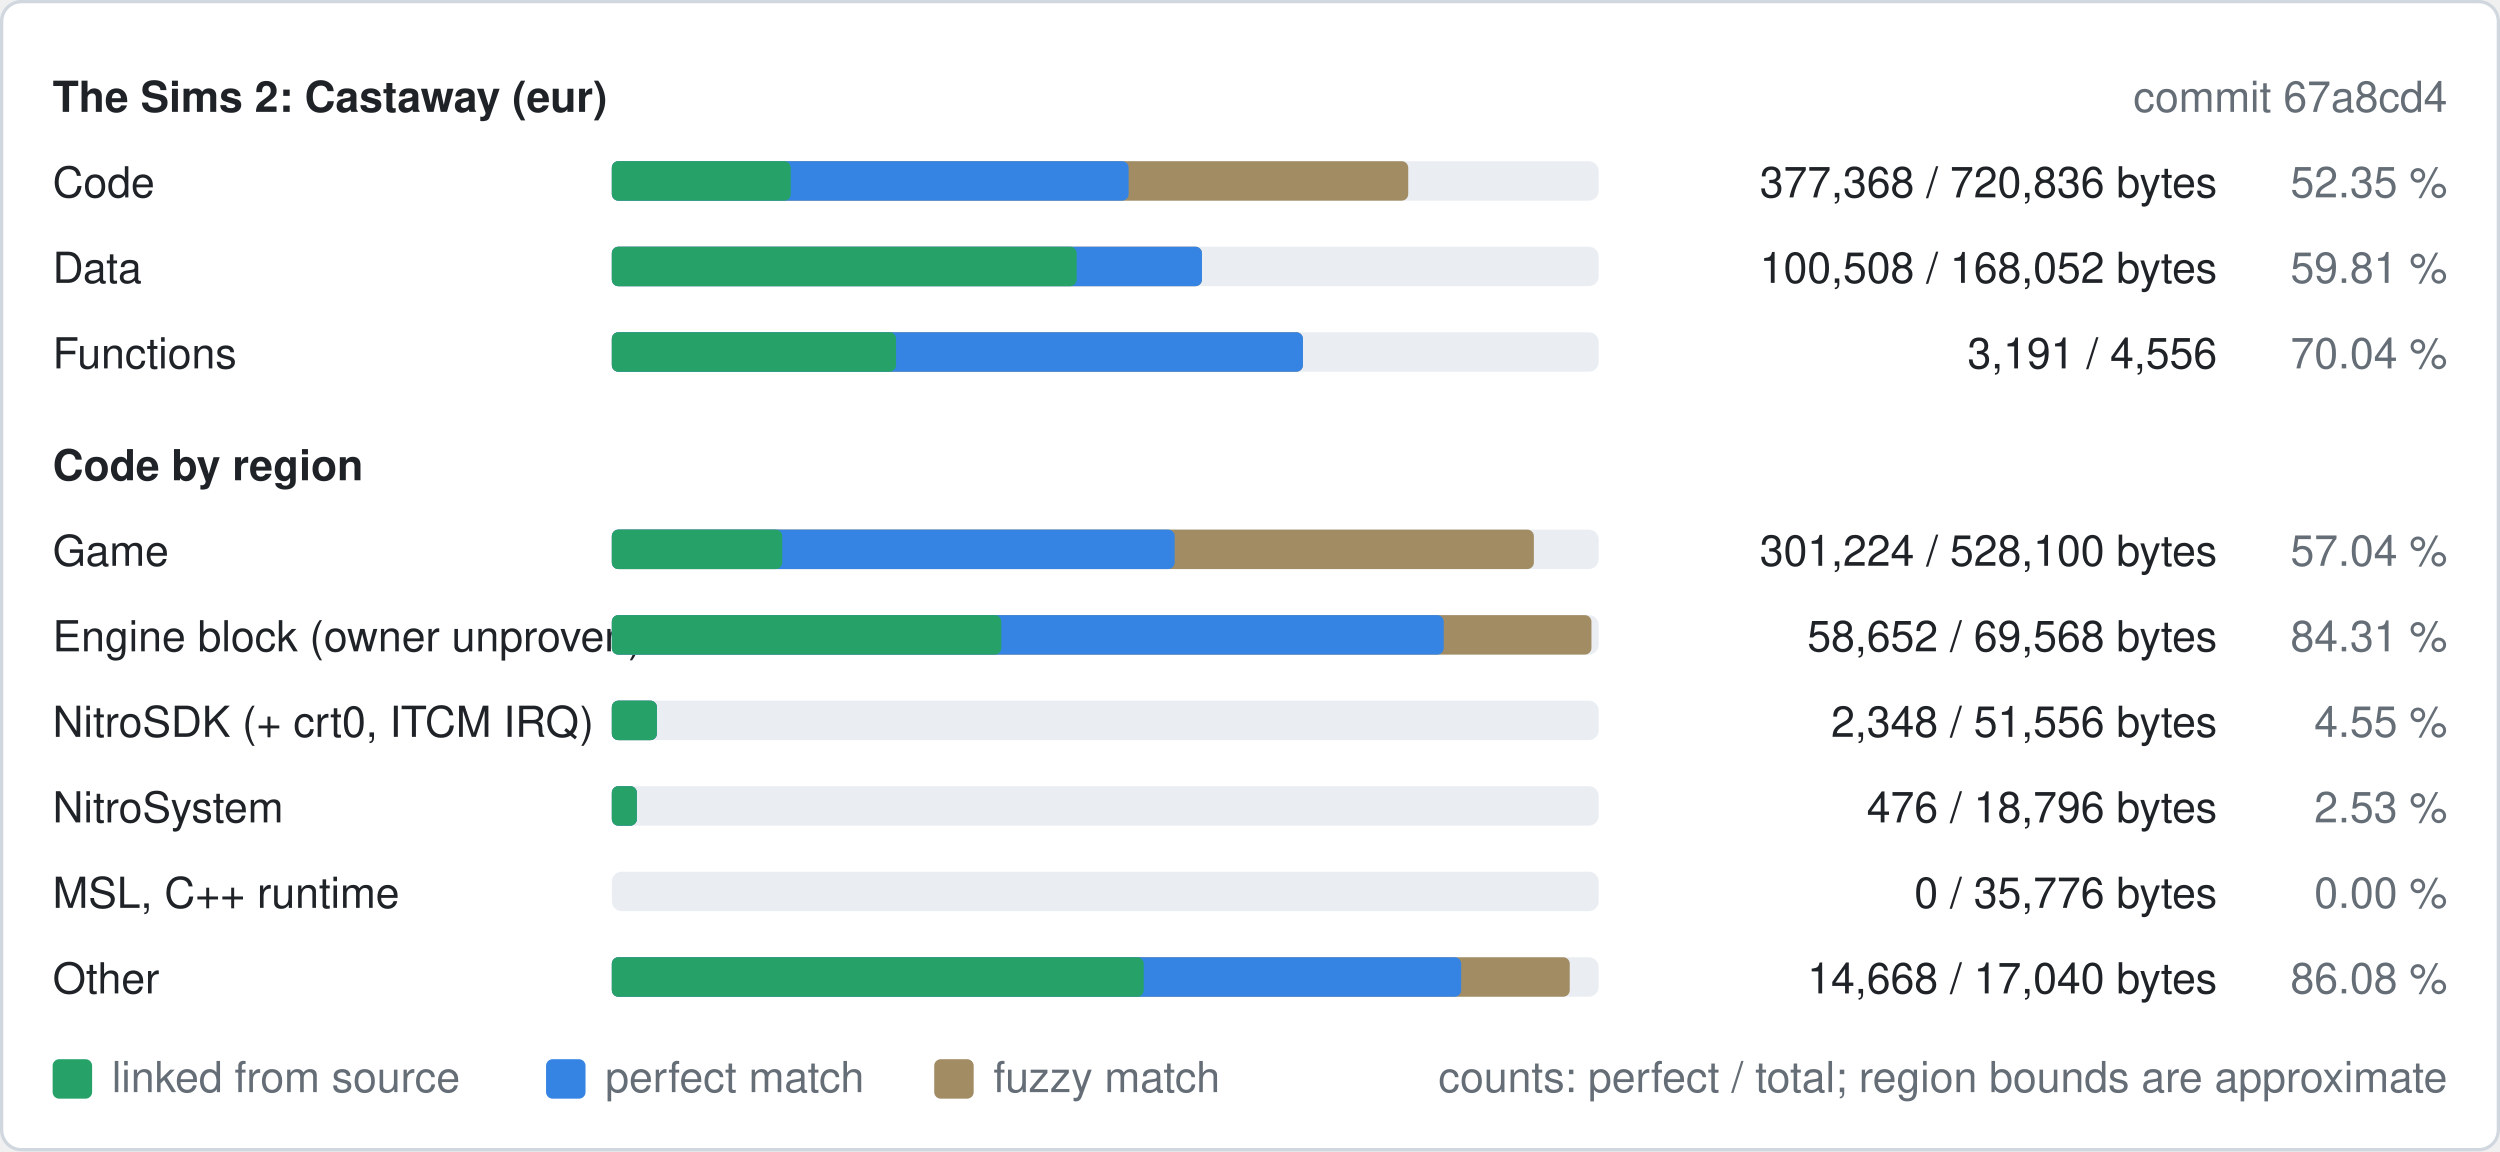
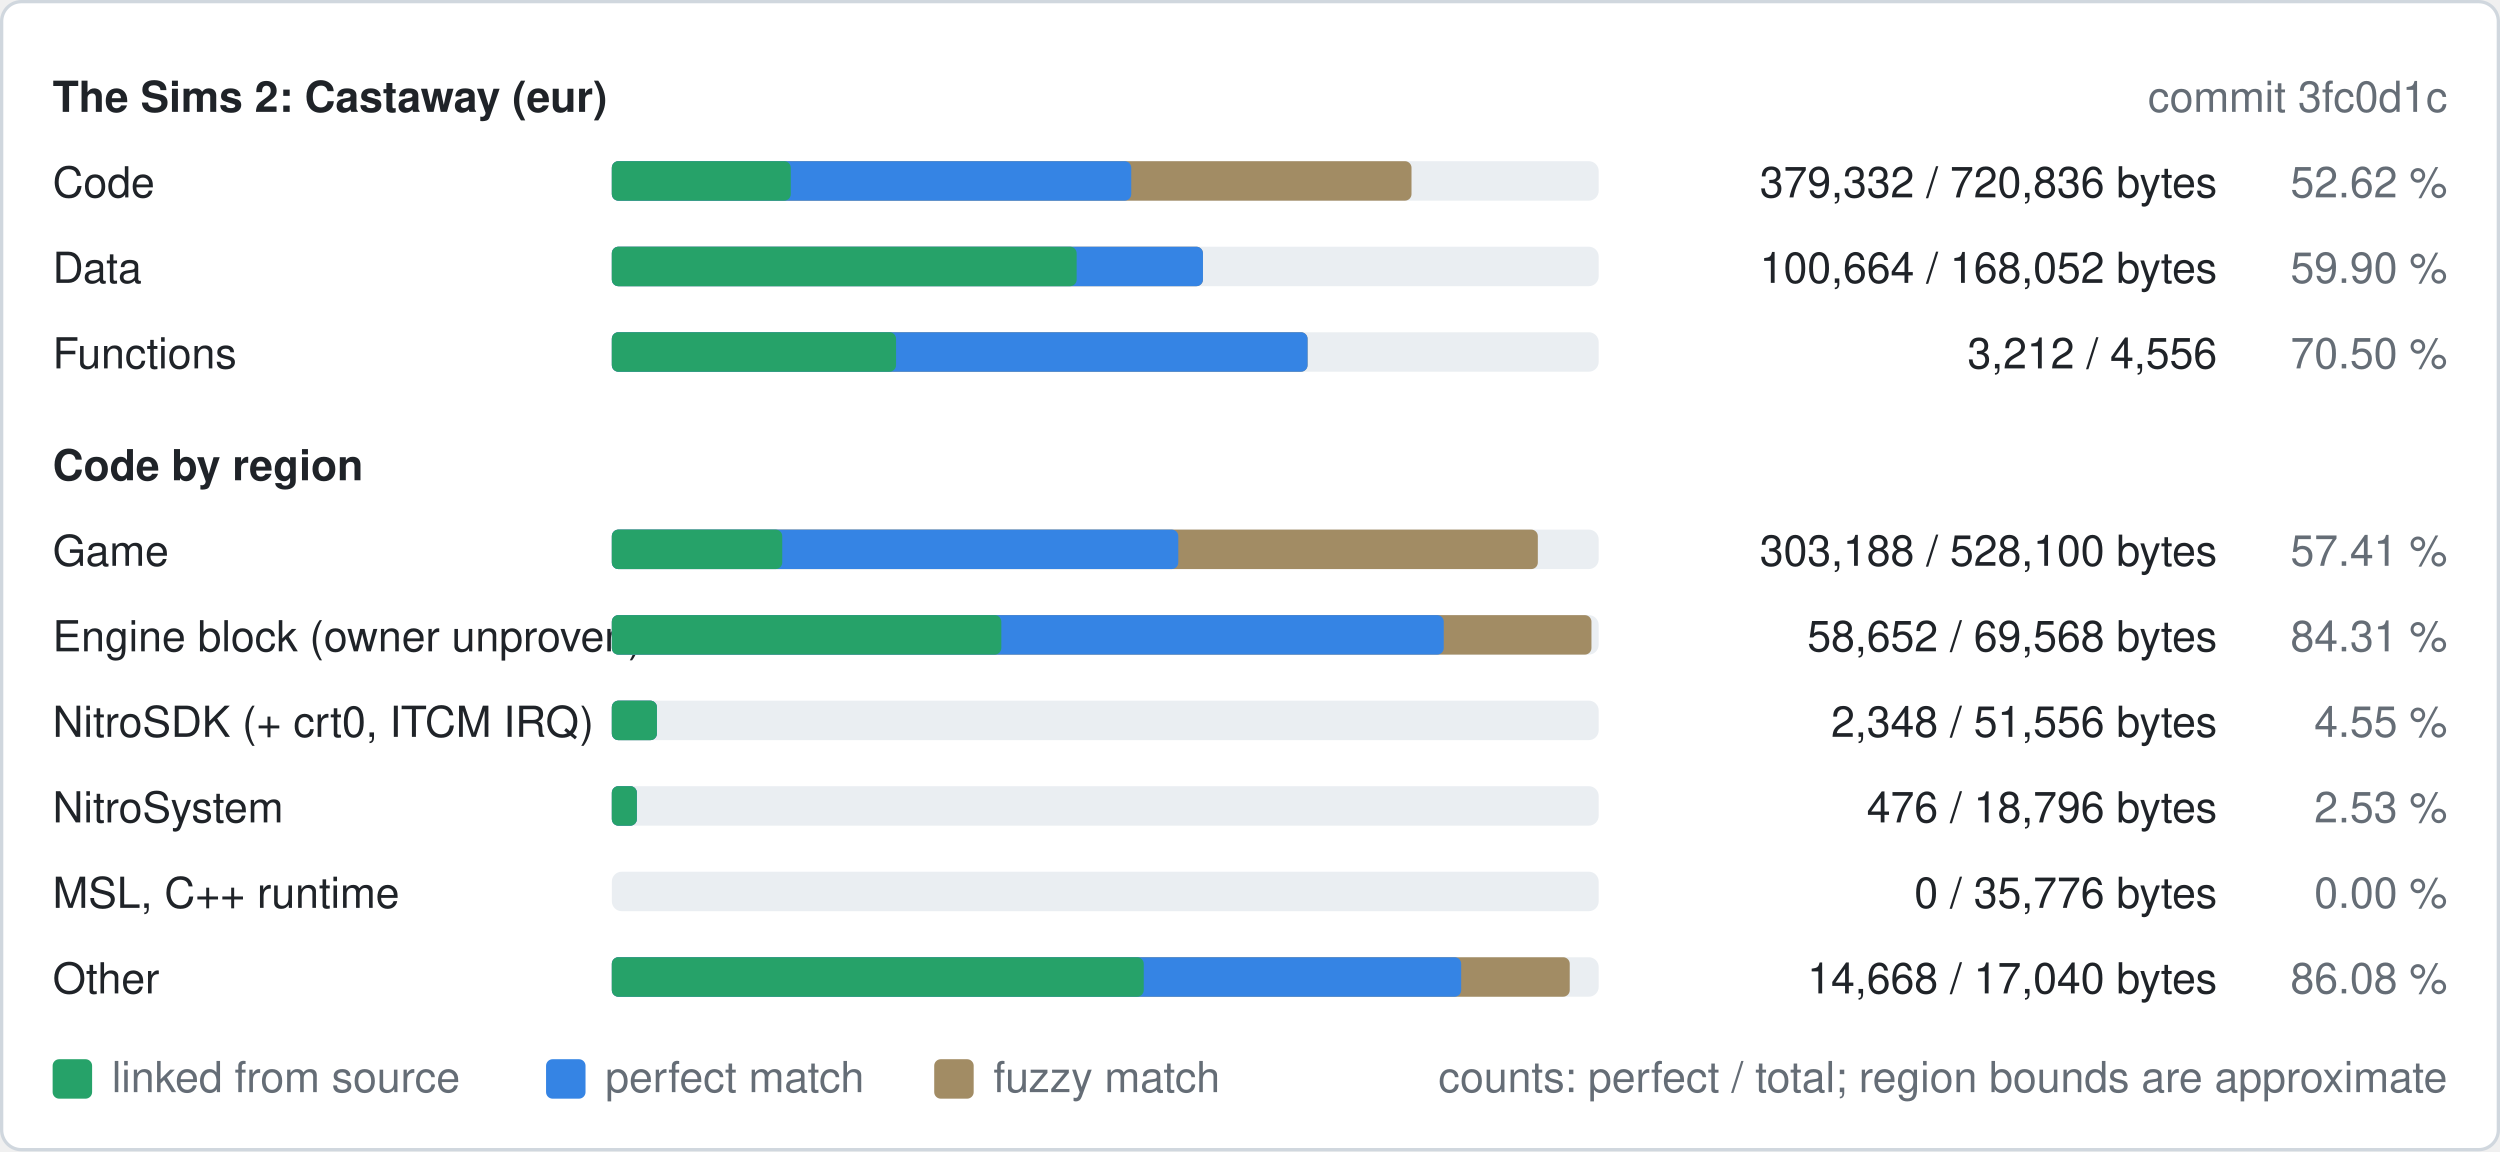
<svg xmlns="http://www.w3.org/2000/svg" width="760" height="350" viewBox="0 0 760 350" role="img" aria-label="Decompilation progress of eur">
  <style>
text{font-family:-apple-system,BlinkMacSystemFont,"Segoe UI",Helvetica,Arial,sans-serif;font-size:13px}
.b{font-weight:600}
.bg{fill:#ffffff;stroke:#d0d7de}.t{fill:#1f2328}.m{fill:#656d76}.track{fill:#eaeef2}.fuzzy{fill:#a28c64}.perfect{fill:#3584e4}.linked{fill:#26a269}
@media (prefers-color-scheme: dark){.bg{fill:#0d1117;stroke:#30363d}.t{fill:#e6edf3}.m{fill:#8d96a0}.track{fill:#21262d}.fuzzy{fill:#a28c64}.perfect{fill:#3584e4}.linked{fill:#2ec27e}}
</style>
  <rect class="bg" x="0.5" y="0.5" width="759" height="349" rx="6" />
  <text class="t b" x="16" y="34">The Sims 2: Castaway (eur)</text>
-   <text class="m" x="744" y="34" text-anchor="end">commit 67a8cd4</text>
+   <text class="m" x="744" y="34" text-anchor="end">commit 3fc0d1c</text>
  <text class="t" x="16" y="60">Code</text>
  <rect class="track" x="186" y="49" width="300" height="12" rx="3" />
-   <rect class="fuzzy" x="186" y="49" width="242.1" height="12" rx="2" />
-   <rect class="perfect" x="186" y="49" width="157.1" height="12" rx="2" />
+   <rect class="fuzzy" x="186" y="49" width="243.1" height="12" rx="2" />
+   <rect class="perfect" x="186" y="49" width="157.9" height="12" rx="2" />
  <rect class="linked" x="186" y="49" width="54.4" height="12" rx="2" />
-   <text class="t" x="674" y="60" text-anchor="end">377,368 / 720,836 bytes</text>
-   <text class="m" x="744" y="60" text-anchor="end">52.35 %</text>
+   <text class="t" x="674" y="60" text-anchor="end">379,332 / 720,836 bytes</text>
+   <text class="m" x="744" y="60" text-anchor="end">52.62 %</text>
  <text class="t" x="16" y="86">Data</text>
  <rect class="track" x="186" y="75" width="300" height="12" rx="3" />
-   <rect class="fuzzy" x="186" y="75" width="179.4" height="12" rx="2" />
-   <rect class="perfect" x="186" y="75" width="179.4" height="12" rx="2" />
+   <rect class="fuzzy" x="186" y="75" width="179.7" height="12" rx="2" />
+   <rect class="perfect" x="186" y="75" width="179.7" height="12" rx="2" />
  <rect class="linked" x="186" y="75" width="141.3" height="12" rx="2" />
-   <text class="t" x="674" y="86" text-anchor="end">100,508 / 168,052 bytes</text>
-   <text class="m" x="744" y="86" text-anchor="end">59.81 %</text>
+   <text class="t" x="674" y="86" text-anchor="end">100,664 / 168,052 bytes</text>
+   <text class="m" x="744" y="86" text-anchor="end">59.90 %</text>
  <text class="t" x="16" y="112">Functions</text>
  <rect class="track" x="186" y="101" width="300" height="12" rx="3" />
-   <rect class="fuzzy" x="186" y="101" width="210.1" height="12" rx="2" />
-   <rect class="perfect" x="186" y="101" width="210.1" height="12" rx="2" />
+   <rect class="fuzzy" x="186" y="101" width="211.5" height="12" rx="2" />
+   <rect class="perfect" x="186" y="101" width="211.5" height="12" rx="2" />
  <rect class="linked" x="186" y="101" width="86.4" height="12" rx="2" />
-   <text class="t" x="674" y="112" text-anchor="end">3,191 / 4,556</text>
-   <text class="m" x="744" y="112" text-anchor="end">70.04 %</text>
+   <text class="t" x="674" y="112" text-anchor="end">3,212 / 4,556</text>
+   <text class="m" x="744" y="112" text-anchor="end">70.50 %</text>
  <text class="t b" x="16" y="146">Code by region</text>
  <text class="t" x="16" y="172">Game</text>
  <rect class="track" x="186" y="161" width="300" height="12" rx="3" />
-   <rect class="fuzzy" x="186" y="161" width="280.3" height="12" rx="2" />
-   <rect class="perfect" x="186" y="161" width="171.1" height="12" rx="2" />
+   <rect class="fuzzy" x="186" y="161" width="281.5" height="12" rx="2" />
+   <rect class="perfect" x="186" y="161" width="172.2" height="12" rx="2" />
  <rect class="linked" x="186" y="161" width="51.8" height="12" rx="2" />
-   <text class="t" x="674" y="172" text-anchor="end">301,224 / 528,100 bytes</text>
-   <text class="m" x="744" y="172" text-anchor="end">57.04 %</text>
+   <text class="t" x="674" y="172" text-anchor="end">303,188 / 528,100 bytes</text>
+   <text class="m" x="744" y="172" text-anchor="end">57.41 %</text>
  <text class="t" x="16" y="198">Engine block (owner unproven)</text>
  <rect class="track" x="186" y="187" width="300" height="12" rx="3" />
  <rect class="fuzzy" x="186" y="187" width="297.8" height="12" rx="2" />
  <rect class="perfect" x="186" y="187" width="252.9" height="12" rx="2" />
  <rect class="linked" x="186" y="187" width="118.4" height="12" rx="2" />
  <text class="t" x="674" y="198" text-anchor="end">58,652 / 69,568 bytes</text>
  <text class="m" x="744" y="198" text-anchor="end">84.31 %</text>
  <text class="t" x="16" y="224">NitroSDK (+ crt0, ITCM IRQ)</text>
  <rect class="track" x="186" y="213" width="300" height="12" rx="3" />
  <rect class="fuzzy" x="186" y="213" width="13.7" height="12" rx="2" />
  <rect class="perfect" x="186" y="213" width="13.7" height="12" rx="2" />
  <rect class="linked" x="186" y="213" width="13.7" height="12" rx="2" />
  <text class="t" x="674" y="224" text-anchor="end">2,348 / 51,556 bytes</text>
  <text class="m" x="744" y="224" text-anchor="end">4.55 %</text>
  <text class="t" x="16" y="250">NitroSystem</text>
  <rect class="track" x="186" y="239" width="300" height="12" rx="3" />
  <rect class="fuzzy" x="186" y="239" width="7.6" height="12" rx="2" />
  <rect class="perfect" x="186" y="239" width="7.6" height="12" rx="2" />
  <rect class="linked" x="186" y="239" width="7.6" height="12" rx="2" />
  <text class="t" x="674" y="250" text-anchor="end">476 / 18,796 bytes</text>
  <text class="m" x="744" y="250" text-anchor="end">2.53 %</text>
  <text class="t" x="16" y="276">MSL, C++ runtime</text>
  <rect class="track" x="186" y="265" width="300" height="12" rx="3" />
  <text class="t" x="674" y="276" text-anchor="end">0 / 35,776 bytes</text>
  <text class="m" x="744" y="276" text-anchor="end">0.00 %</text>
  <text class="t" x="16" y="302">Other</text>
  <rect class="track" x="186" y="291" width="300" height="12" rx="3" />
  <rect class="fuzzy" x="186" y="291" width="291.2" height="12" rx="2" />
  <rect class="perfect" x="186" y="291" width="258.2" height="12" rx="2" />
  <rect class="linked" x="186" y="291" width="161.7" height="12" rx="2" />
  <text class="t" x="674" y="302" text-anchor="end">14,668 / 17,040 bytes</text>
  <text class="m" x="744" y="302" text-anchor="end">86.08 %</text>
  <rect class="linked" x="16" y="322" width="12" height="12" rx="2" />
  <text class="m" x="34" y="332">linked from source</text>
  <rect class="perfect" x="166" y="322" width="12" height="12" rx="2" />
  <text class="m" x="184" y="332">perfect match</text>
  <rect class="fuzzy" x="284" y="322" width="12" height="12" rx="2" />
  <text class="m" x="302" y="332">fuzzy match</text>
  <text class="m" x="744" y="332" text-anchor="end">counts: perfect / total; region bounds are approximate</text>
</svg>
